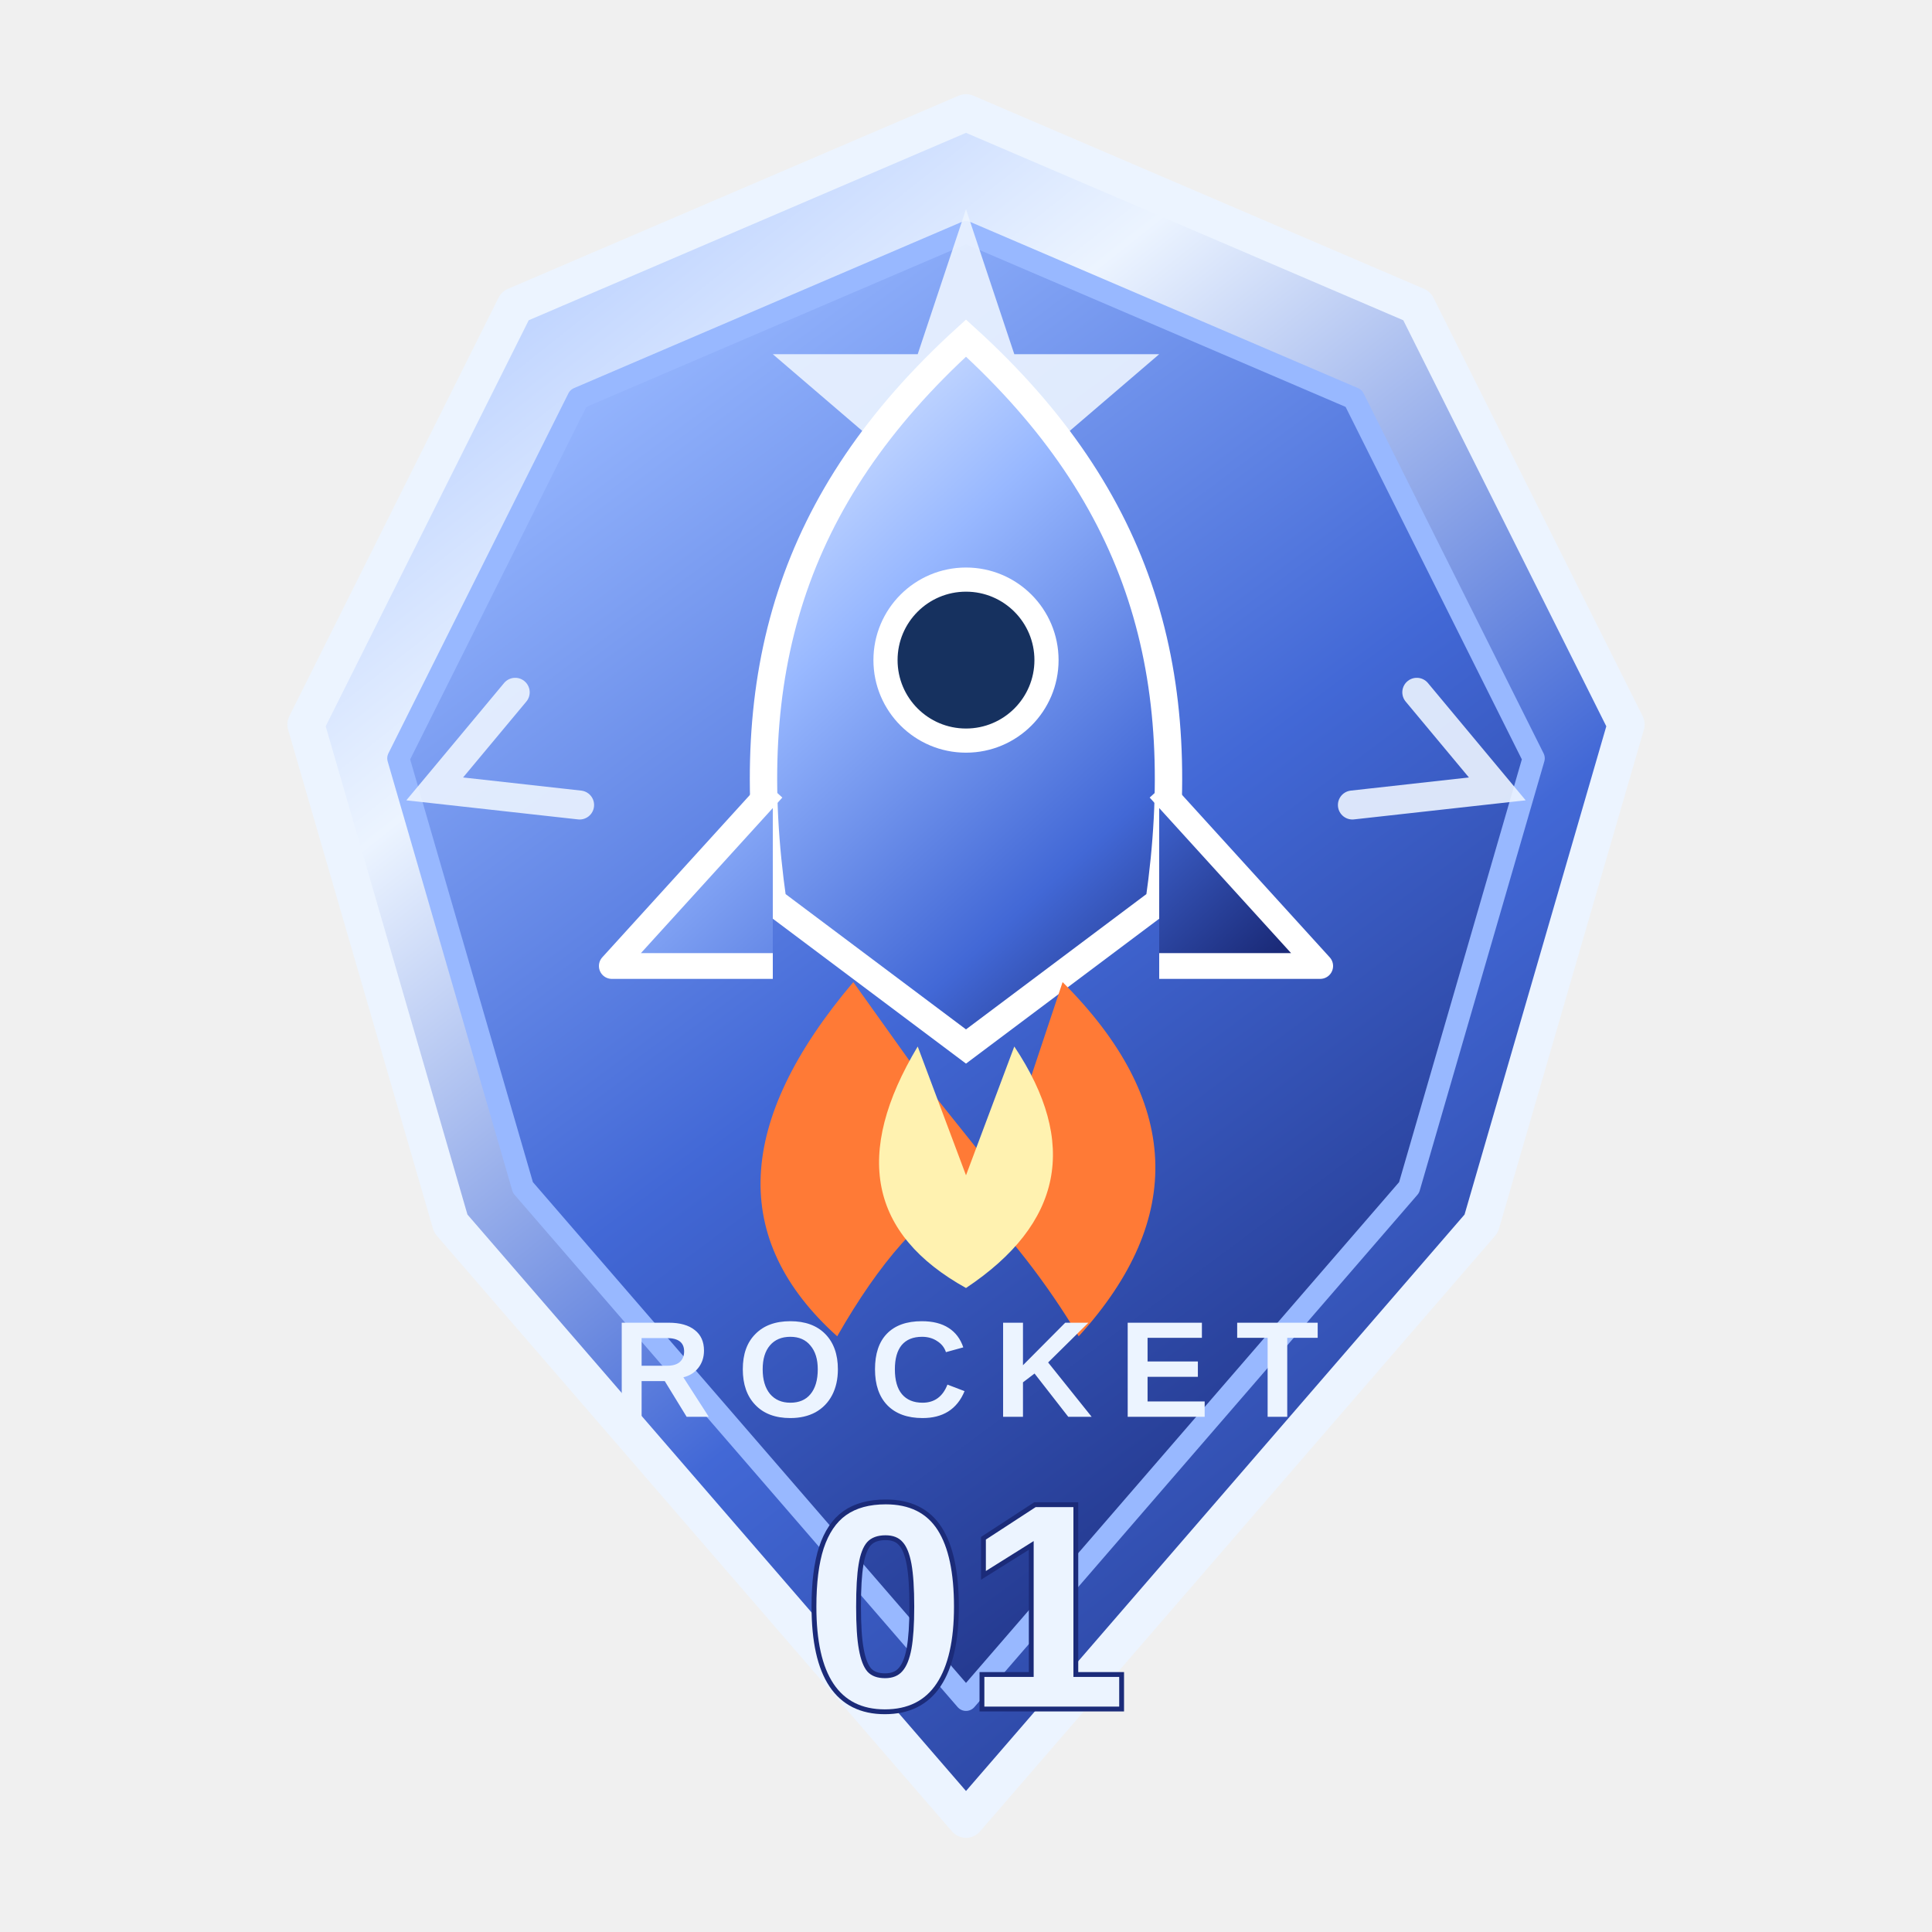
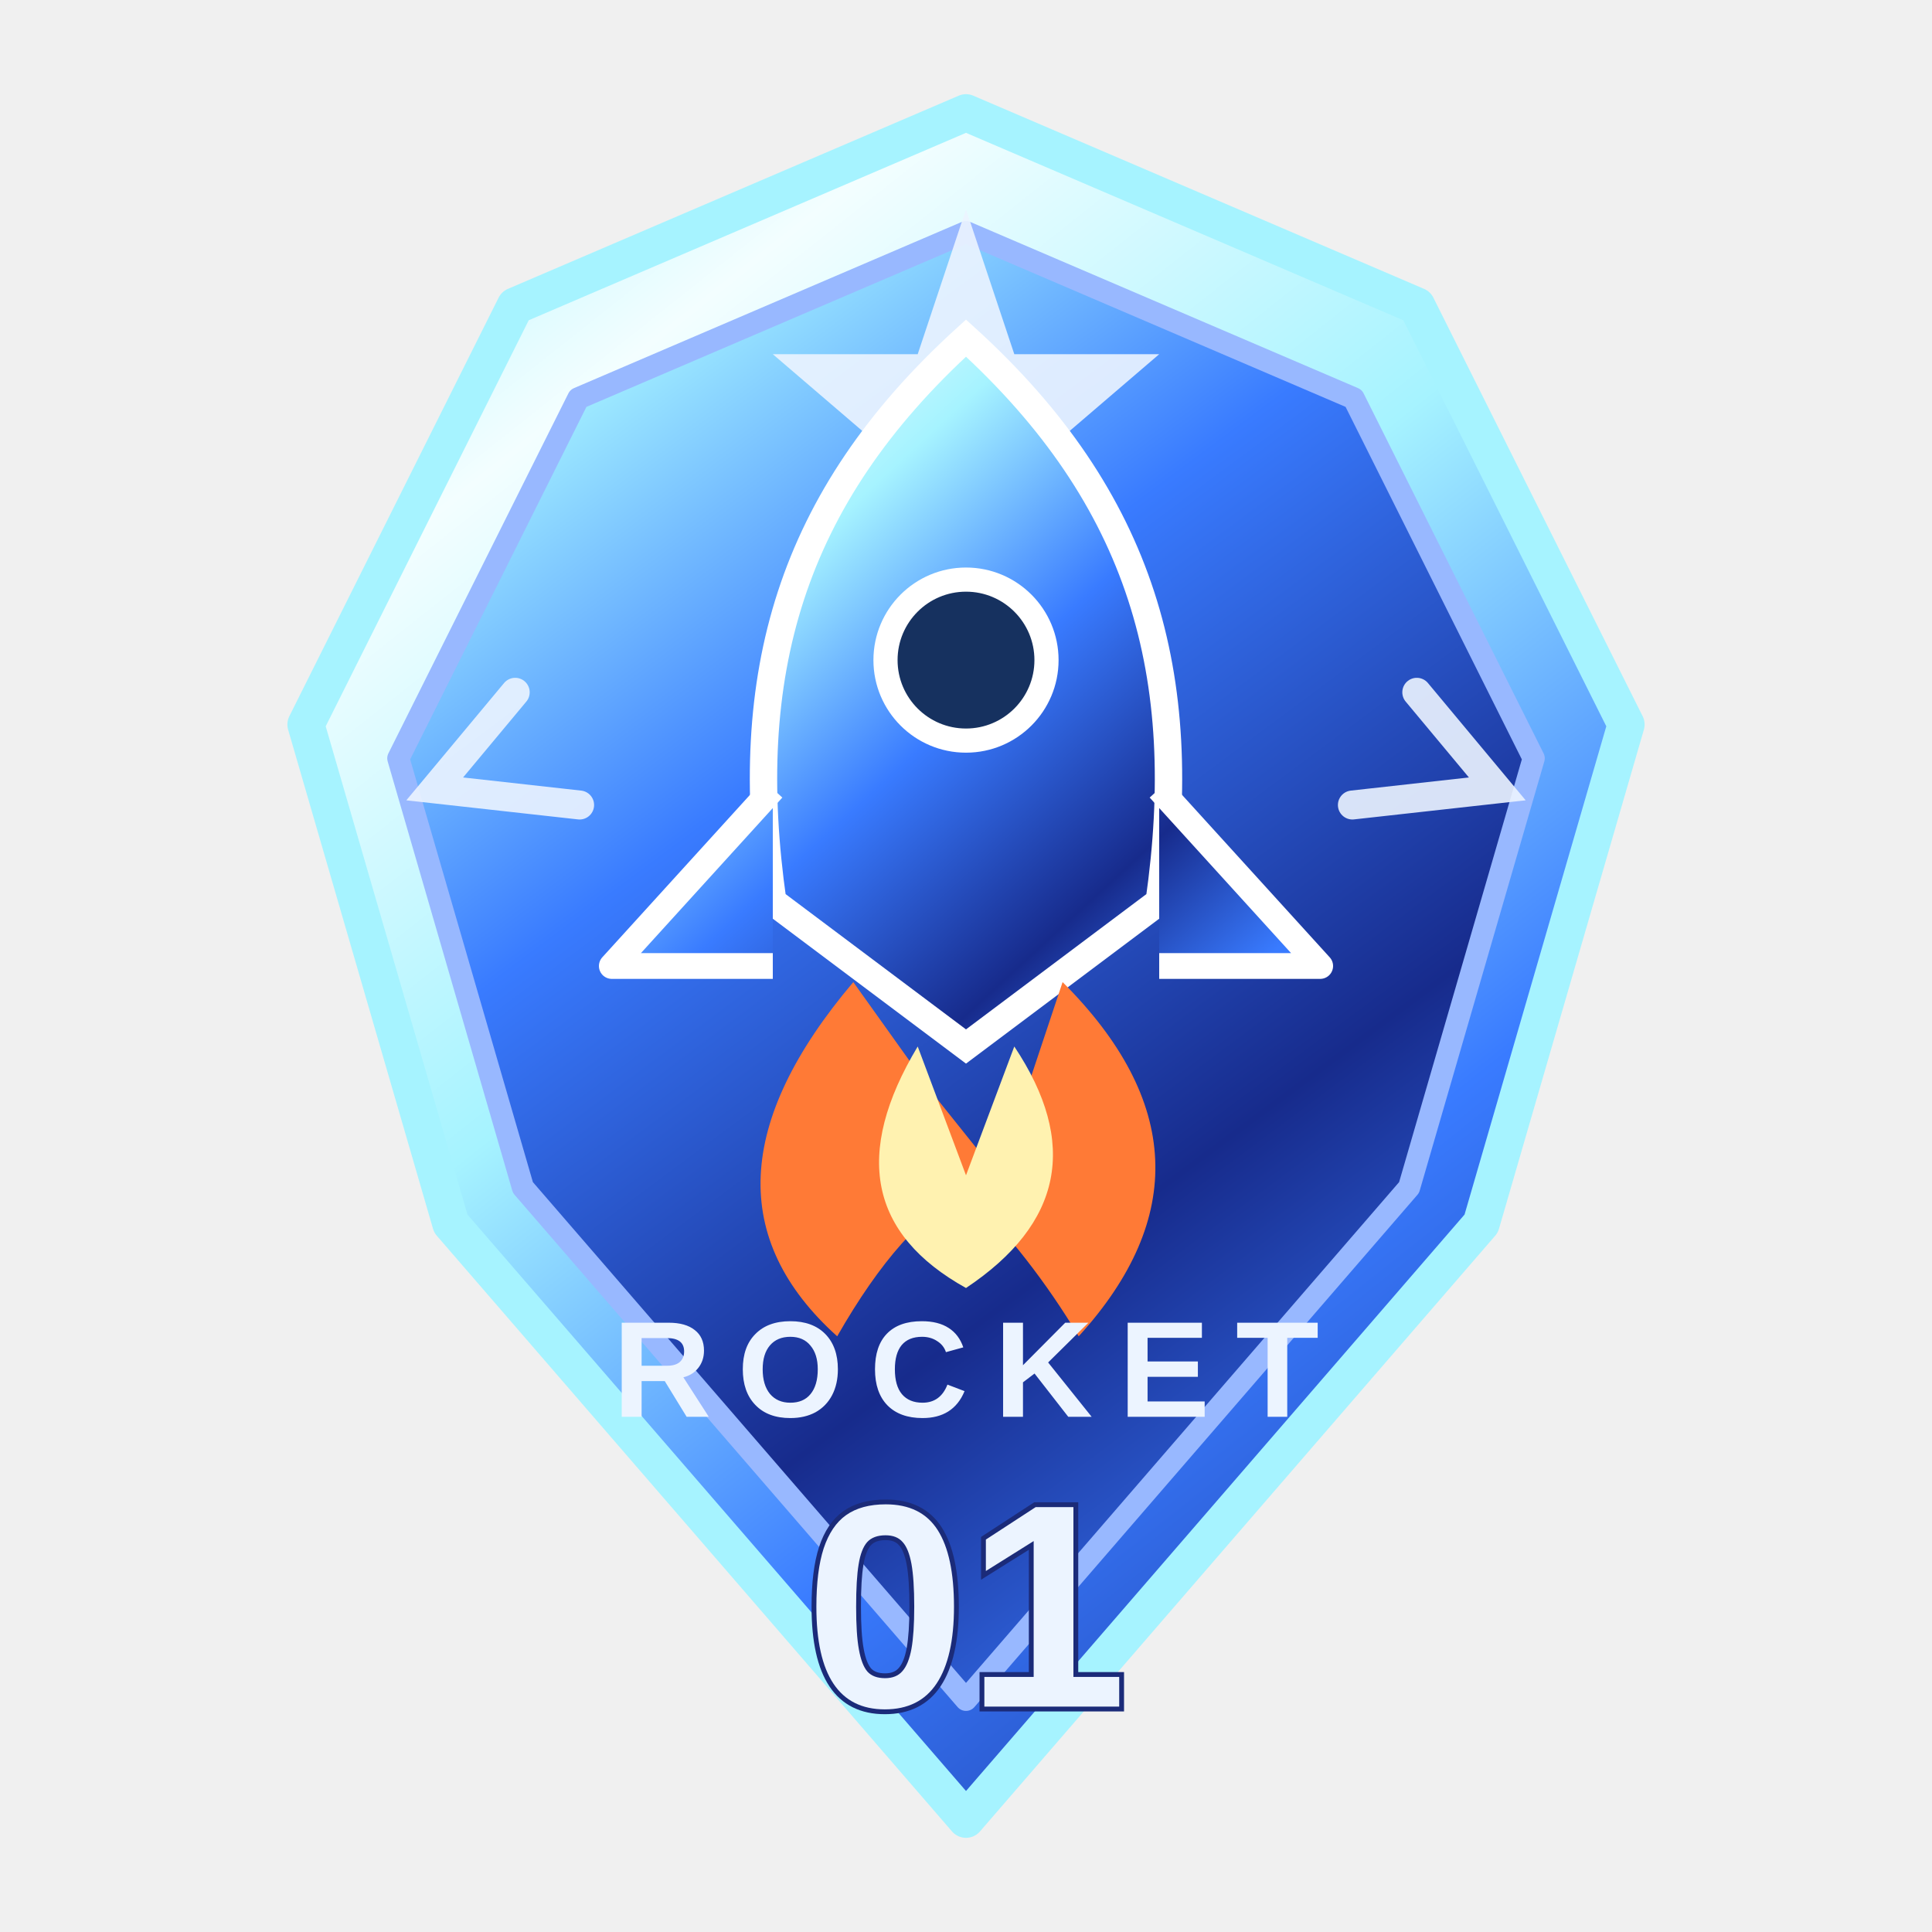
<svg xmlns="http://www.w3.org/2000/svg" width="120" height="120" viewBox="0 0 120 120" fill="none">
  <defs>
    <linearGradient id="metal" x1="18" y1="8" x2="102" y2="114" gradientUnits="userSpaceOnUse">
-       <stop stop-color="#98B8FF" />
-       <stop offset=".28" stop-color="#ECF4FF" />
-       <stop offset=".6" stop-color="#4268D6" />
-       <stop offset="1" stop-color="#1B2B79" />
+       <stop stop-color="#A6F3FF" />
+       <stop offset=".18" stop-color="#F3FEFF" />
+       <stop offset=".42" stop-color="#A6F3FF" />
+       <stop offset=".68" stop-color="#397BFF" />
+       <stop offset="1" stop-color="#172B8C" />
    </linearGradient>
    <linearGradient id="inner" x1="30" y1="18" x2="94" y2="104" gradientUnits="userSpaceOnUse">
-       <stop stop-color="#98B8FF" />
-       <stop offset=".48" stop-color="#4268D6" />
-       <stop offset="1" stop-color="#1B2B79" />
+       <stop stop-color="#A6F3FF" />
+       <stop offset=".3" stop-color="#397BFF" />
+       <stop offset=".68" stop-color="#172B8C" />
+       <stop offset="1" stop-color="#397BFF" />
    </linearGradient>
    <linearGradient id="rocketBody" x1="42" y1="25" x2="76" y2="62" gradientUnits="userSpaceOnUse">
-       <stop stop-color="#ECF4FF" />
-       <stop offset=".35" stop-color="#98B8FF" />
-       <stop offset=".75" stop-color="#4268D6" />
-       <stop offset="1" stop-color="#1B2B79" />
+       <stop stop-color="#F3FEFF" />
+       <stop offset=".24" stop-color="#A6F3FF" />
+       <stop offset=".52" stop-color="#397BFF" />
+       <stop offset=".8" stop-color="#172B8C" />
+       <stop offset="1" stop-color="#397BFF" />
    </linearGradient>
  </defs>
-   <path d="M60 7 L88 19 L101 45 L92 76 L60 113 L28 76 L19 45 L32 19 Z" fill="url(#metal)" stroke="#ECF4FF" stroke-width="2.3" stroke-linejoin="round" />
+   <path d="M60 7 L88 19 L101 45 L92 76 L60 113 L28 76 L19 45 L32 19 Z" fill="url(#metal)" stroke="#A6F3FF" stroke-width="2.3" stroke-linejoin="round" />
  <path d="M60 7 L88 19 L101 45 L92 76 L60 113 L28 76 L19 45 L32 19 Z" transform="translate(60 60) scale(.86) translate(-60 -60)" fill="url(#inner)" stroke="#98B8FF" stroke-width="1.6" stroke-linejoin="round" />
  <path d="M60 13 L63 22 L72 22 L65 28 L68 37 L60 32 L52 37 L55 28 L48 22 L57 22 Z" fill="#ECF4FF" opacity=".9" />
  <path d="M60 21 C49 31 46 42 48 56 L60 65 L72 56 C74 42 71 31 60 21 Z" fill="url(#rocketBody)" stroke="#FFFFFF" stroke-width="1.7" />
  <circle cx="60" cy="41" r="5" fill="#16315F" stroke="#FFFFFF" stroke-width="1.5" />
  <path d="M48 49 L38 60 L48 60 M72 49 L82 60 L72 60" fill="url(#rocketBody)" stroke="#FFFFFF" stroke-width="1.6" stroke-linejoin="round" />
  <path d="M53 61 Q42 74 52 83 Q56 76 60 74 Q64 78 67 83 Q77 72 66 61 L62 73 L58 68 Z" fill="#FF7A36" />
  <path d="M57 65 Q51 75 60 80 Q69 74 63 65 L60 73 Z" fill="#FFF2B0" />
  <path d="M32 43 L27 49 L36 50 M88 43 L93 49 L84 50" stroke="#ECF4FF" stroke-width="1.8" stroke-linecap="round" opacity=".9" />
  <text x="60" y="88" text-anchor="middle" font-family="Arial,sans-serif" font-size="8.5" font-weight="900" letter-spacing="1.6" fill="#ECF4FF">ROCKET</text>
  <text x="60" y="106" text-anchor="middle" font-family="Arial,sans-serif" font-size="18" font-weight="900" fill="#ECF4FF" stroke="#1B2B79" stroke-width=".6" paint-order="stroke">01</text>
</svg>
